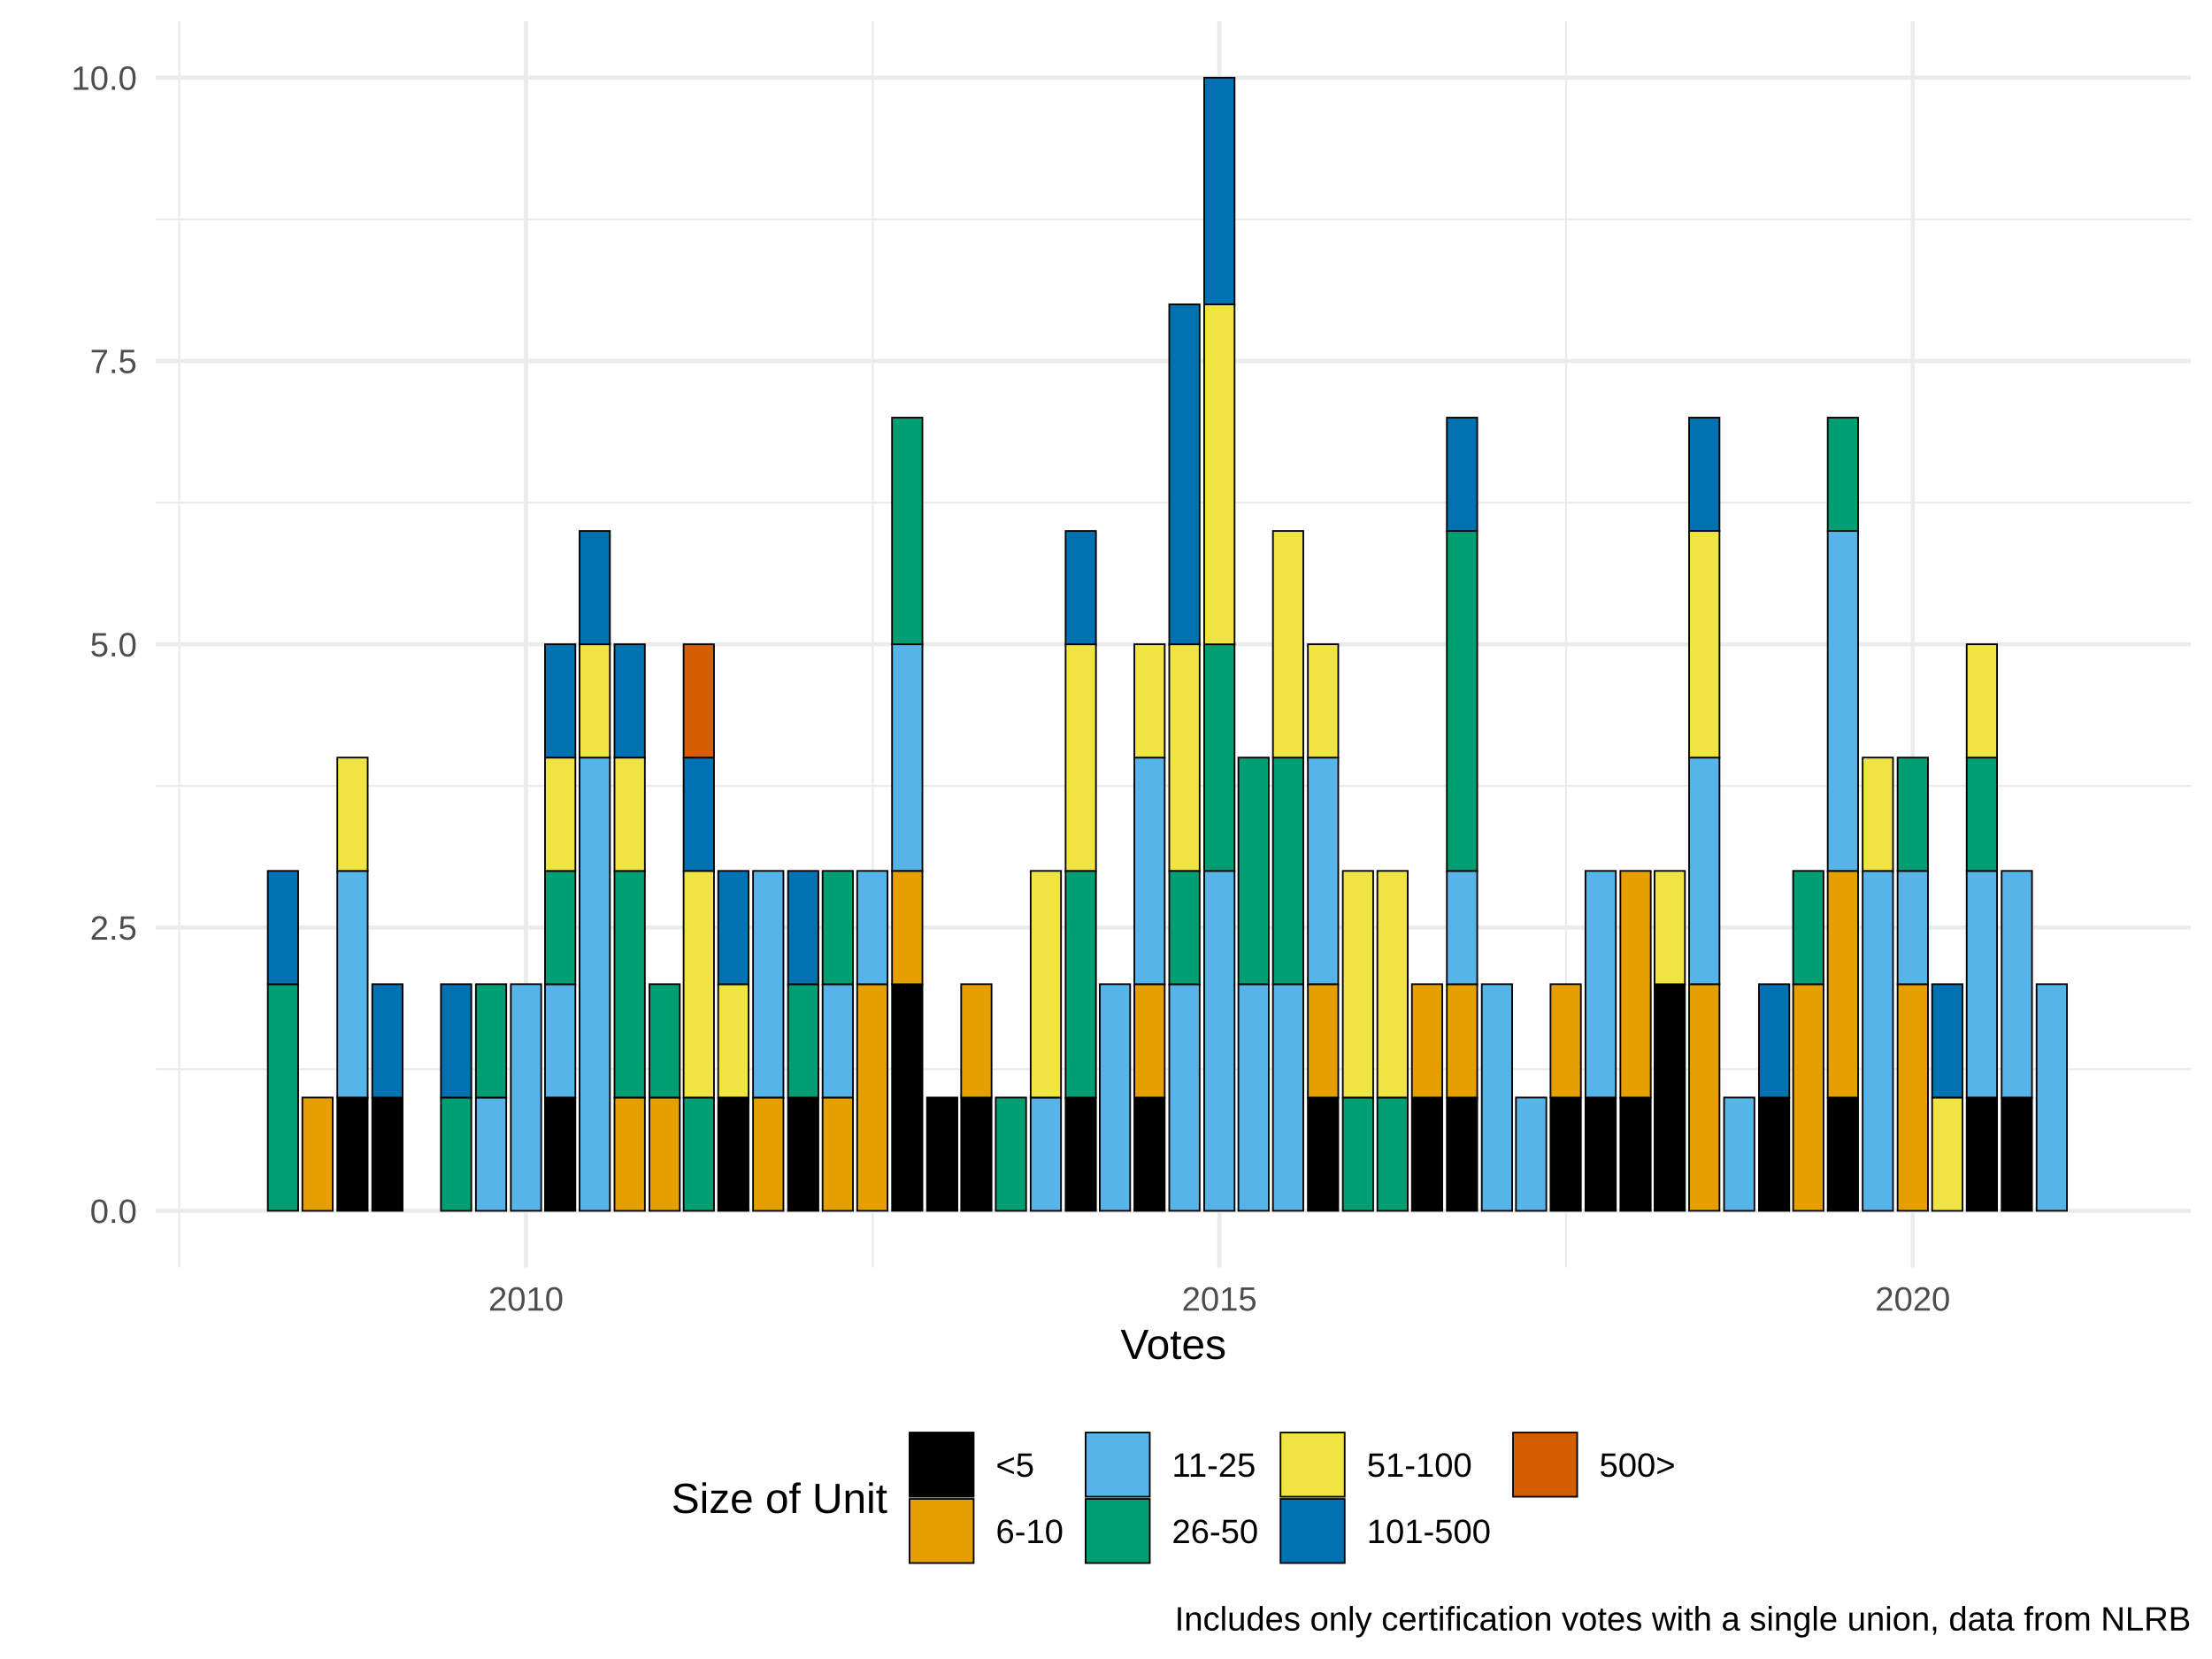
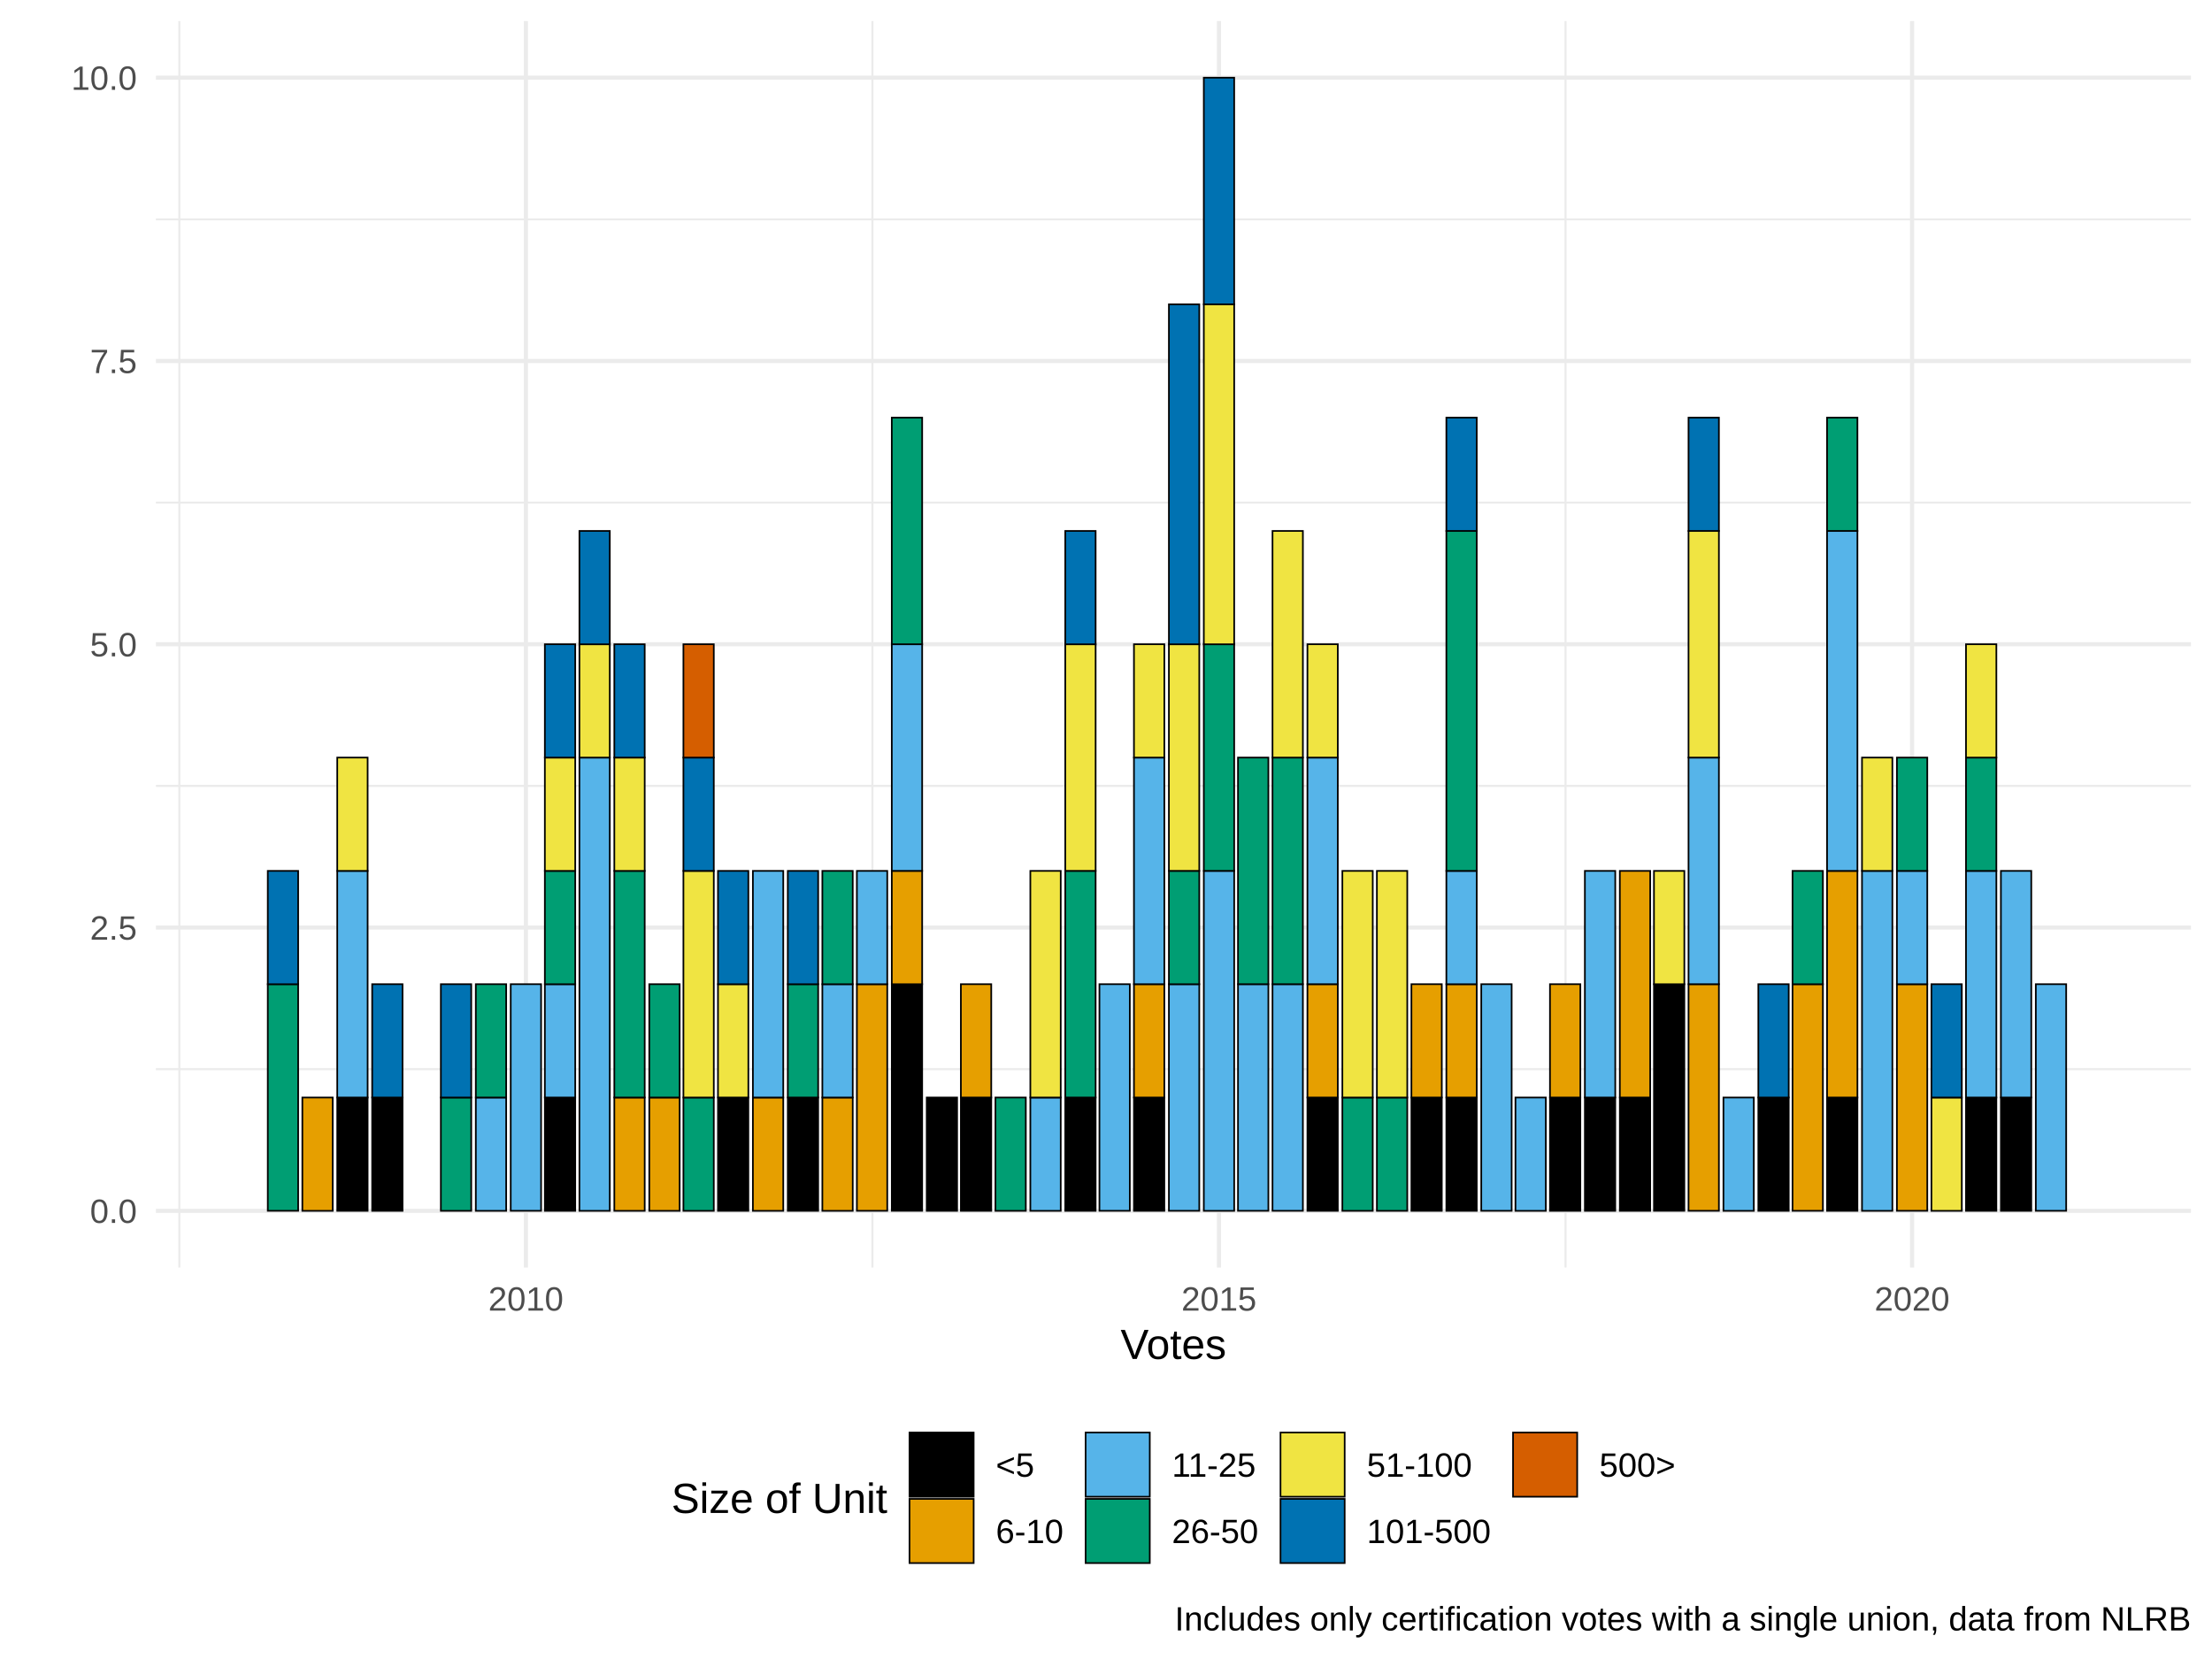
<svg xmlns="http://www.w3.org/2000/svg" class="svglite" width="576.00pt" height="432.00pt" viewBox="0 0 576.00 432.00">
  <defs>
    <style type="text/css">
    .svglite line, .svglite polyline, .svglite polygon, .svglite path, .svglite rect, .svglite circle {
      fill: none;
      stroke: #000000;
      stroke-linecap: round;
      stroke-linejoin: round;
      stroke-miterlimit: 10.00;
    }
  </style>
  </defs>
  <rect width="100%" height="100%" style="stroke: none; fill: #FFFFFF;" />
  <defs>
    <clipPath id="cpMC4wMHw1NzYuMDB8MC4wMHw0MzIuMDA=">
      <rect x="0.00" y="0.00" width="576.00" height="432.00" />
    </clipPath>
  </defs>
  <g clip-path="url(#cpMC4wMHw1NzYuMDB8MC4wMHw0MzIuMDA=)">
</g>
  <defs>
    <clipPath id="cpNDAuNjB8NTcwLjUyfDUuNDh8MzMwLjA1">
      <rect x="40.60" y="5.48" width="529.92" height="324.57" />
    </clipPath>
  </defs>
  <g clip-path="url(#cpNDAuNjB8NTcwLjUyfDUuNDh8MzMwLjA1)">
    <polyline points="40.60,278.41 570.52,278.41 " style="stroke-width: 0.53; stroke: #EBEBEB; stroke-linecap: butt;" />
    <polyline points="40.60,204.65 570.52,204.65 " style="stroke-width: 0.53; stroke: #EBEBEB; stroke-linecap: butt;" />
    <polyline points="40.60,130.88 570.52,130.88 " style="stroke-width: 0.53; stroke: #EBEBEB; stroke-linecap: butt;" />
    <polyline points="40.60,57.12 570.52,57.12 " style="stroke-width: 0.53; stroke: #EBEBEB; stroke-linecap: butt;" />
    <polyline points="46.70,330.05 46.70,5.48 " style="stroke-width: 0.53; stroke: #EBEBEB; stroke-linecap: butt;" />
-     <polyline points="227.25,330.05 227.25,5.48 " style="stroke-width: 0.53; stroke: #EBEBEB; stroke-linecap: butt;" />
-     <polyline points="407.80,330.05 407.80,5.48 " style="stroke-width: 0.53; stroke: #EBEBEB; stroke-linecap: butt;" />
+     <polyline points="227.18,330.05 227.18,5.48 " style="stroke-width: 0.53; stroke: #EBEBEB; stroke-linecap: butt;" />
+     <polyline points="407.66,330.05 407.66,5.48 " style="stroke-width: 0.53; stroke: #EBEBEB; stroke-linecap: butt;" />
    <polyline points="40.60,315.30 570.52,315.30 " style="stroke-width: 1.07; stroke: #EBEBEB; stroke-linecap: butt;" />
    <polyline points="40.60,241.53 570.52,241.53 " style="stroke-width: 1.07; stroke: #EBEBEB; stroke-linecap: butt;" />
    <polyline points="40.60,167.76 570.52,167.76 " style="stroke-width: 1.07; stroke: #EBEBEB; stroke-linecap: butt;" />
    <polyline points="40.60,94.00 570.52,94.00 " style="stroke-width: 1.07; stroke: #EBEBEB; stroke-linecap: butt;" />
    <polyline points="40.60,20.23 570.52,20.23 " style="stroke-width: 1.07; stroke: #EBEBEB; stroke-linecap: butt;" />
-     <polyline points="136.97,330.05 136.97,5.48 " style="stroke-width: 1.07; stroke: #EBEBEB; stroke-linecap: butt;" />
-     <polyline points="317.53,330.05 317.53,5.48 " style="stroke-width: 1.07; stroke: #EBEBEB; stroke-linecap: butt;" />
-     <polyline points="498.08,330.05 498.08,5.48 " style="stroke-width: 1.07; stroke: #EBEBEB; stroke-linecap: butt;" />
-     <rect x="87.83" y="285.79" width="7.91" height="29.51" style="stroke-width: 0.43; stroke-linecap: square; stroke-linejoin: miter; fill: #000000;" />
-     <rect x="96.93" y="285.79" width="7.91" height="29.51" style="stroke-width: 0.43; stroke-linecap: square; stroke-linejoin: miter; fill: #000000;" />
-     <rect x="141.92" y="285.79" width="7.91" height="29.51" style="stroke-width: 0.43; stroke-linecap: square; stroke-linejoin: miter; fill: #000000;" />
-     <rect x="187.01" y="285.79" width="7.91" height="29.51" style="stroke-width: 0.43; stroke-linecap: square; stroke-linejoin: miter; fill: #000000;" />
-     <rect x="205.20" y="285.79" width="7.91" height="29.51" style="stroke-width: 0.43; stroke-linecap: square; stroke-linejoin: miter; fill: #000000;" />
-     <rect x="232.29" y="256.28" width="7.91" height="59.01" style="stroke-width: 0.43; stroke-linecap: square; stroke-linejoin: miter; fill: #000000;" />
-     <rect x="241.39" y="285.79" width="7.91" height="29.51" style="stroke-width: 0.43; stroke-linecap: square; stroke-linejoin: miter; fill: #000000;" />
-     <rect x="250.29" y="285.79" width="7.91" height="29.51" style="stroke-width: 0.43; stroke-linecap: square; stroke-linejoin: miter; fill: #000000;" />
-     <rect x="277.48" y="285.79" width="7.91" height="29.51" style="stroke-width: 0.43; stroke-linecap: square; stroke-linejoin: miter; fill: #000000;" />
-     <rect x="295.38" y="285.79" width="7.91" height="29.51" style="stroke-width: 0.43; stroke-linecap: square; stroke-linejoin: miter; fill: #000000;" />
-     <rect x="340.57" y="285.79" width="7.91" height="29.51" style="stroke-width: 0.43; stroke-linecap: square; stroke-linejoin: miter; fill: #000000;" />
-     <rect x="367.66" y="285.79" width="7.91" height="29.51" style="stroke-width: 0.43; stroke-linecap: square; stroke-linejoin: miter; fill: #000000;" />
-     <rect x="376.76" y="285.79" width="7.91" height="29.51" style="stroke-width: 0.43; stroke-linecap: square; stroke-linejoin: miter; fill: #000000;" />
-     <rect x="403.75" y="285.79" width="7.91" height="29.51" style="stroke-width: 0.43; stroke-linecap: square; stroke-linejoin: miter; fill: #000000;" />
-     <rect x="412.85" y="285.79" width="7.91" height="29.51" style="stroke-width: 0.43; stroke-linecap: square; stroke-linejoin: miter; fill: #000000;" />
-     <rect x="421.94" y="285.79" width="7.91" height="29.51" style="stroke-width: 0.43; stroke-linecap: square; stroke-linejoin: miter; fill: #000000;" />
-     <rect x="430.84" y="256.28" width="7.91" height="59.01" style="stroke-width: 0.43; stroke-linecap: square; stroke-linejoin: miter; fill: #000000;" />
-     <rect x="458.03" y="285.79" width="7.91" height="29.51" style="stroke-width: 0.43; stroke-linecap: square; stroke-linejoin: miter; fill: #000000;" />
-     <rect x="475.93" y="285.79" width="7.91" height="29.51" style="stroke-width: 0.43; stroke-linecap: square; stroke-linejoin: miter; fill: #000000;" />
-     <rect x="512.12" y="285.79" width="7.91" height="29.51" style="stroke-width: 0.43; stroke-linecap: square; stroke-linejoin: miter; fill: #000000;" />
-     <rect x="521.22" y="285.79" width="7.91" height="29.51" style="stroke-width: 0.43; stroke-linecap: square; stroke-linejoin: miter; fill: #000000;" />
+     <polyline points="136.94,330.05 136.94,5.48 " style="stroke-width: 1.07; stroke: #EBEBEB; stroke-linecap: butt;" />
+     <polyline points="317.42,330.05 317.42,5.48 " style="stroke-width: 1.07; stroke: #EBEBEB; stroke-linecap: butt;" />
+     <polyline points="497.90,330.05 497.90,5.48 " style="stroke-width: 1.07; stroke: #EBEBEB; stroke-linecap: butt;" />
+     <rect x="87.82" y="285.79" width="7.91" height="29.51" style="stroke-width: 0.43; stroke-linecap: square; stroke-linejoin: miter; fill: #000000;" />
+     <rect x="96.91" y="285.79" width="7.91" height="29.51" style="stroke-width: 0.43; stroke-linecap: square; stroke-linejoin: miter; fill: #000000;" />
+     <rect x="141.88" y="285.79" width="7.91" height="29.51" style="stroke-width: 0.43; stroke-linecap: square; stroke-linejoin: miter; fill: #000000;" />
+     <rect x="186.96" y="285.79" width="7.91" height="29.51" style="stroke-width: 0.43; stroke-linecap: square; stroke-linejoin: miter; fill: #000000;" />
+     <rect x="205.14" y="285.79" width="7.91" height="29.51" style="stroke-width: 0.43; stroke-linecap: square; stroke-linejoin: miter; fill: #000000;" />
+     <rect x="232.22" y="256.28" width="7.91" height="59.01" style="stroke-width: 0.43; stroke-linecap: square; stroke-linejoin: miter; fill: #000000;" />
+     <rect x="241.32" y="285.79" width="7.91" height="29.51" style="stroke-width: 0.43; stroke-linecap: square; stroke-linejoin: miter; fill: #000000;" />
+     <rect x="250.21" y="285.79" width="7.91" height="29.51" style="stroke-width: 0.43; stroke-linecap: square; stroke-linejoin: miter; fill: #000000;" />
+     <rect x="277.39" y="285.79" width="7.91" height="29.51" style="stroke-width: 0.43; stroke-linecap: square; stroke-linejoin: miter; fill: #000000;" />
+     <rect x="295.28" y="285.79" width="7.91" height="29.51" style="stroke-width: 0.43; stroke-linecap: square; stroke-linejoin: miter; fill: #000000;" />
+     <rect x="340.45" y="285.79" width="7.91" height="29.51" style="stroke-width: 0.43; stroke-linecap: square; stroke-linejoin: miter; fill: #000000;" />
+     <rect x="367.53" y="285.79" width="7.91" height="29.51" style="stroke-width: 0.43; stroke-linecap: square; stroke-linejoin: miter; fill: #000000;" />
+     <rect x="376.63" y="285.79" width="7.91" height="29.51" style="stroke-width: 0.43; stroke-linecap: square; stroke-linejoin: miter; fill: #000000;" />
+     <rect x="403.61" y="285.79" width="7.91" height="29.51" style="stroke-width: 0.43; stroke-linecap: square; stroke-linejoin: miter; fill: #000000;" />
+     <rect x="412.70" y="285.79" width="7.91" height="29.51" style="stroke-width: 0.43; stroke-linecap: square; stroke-linejoin: miter; fill: #000000;" />
+     <rect x="421.80" y="285.79" width="7.91" height="29.51" style="stroke-width: 0.43; stroke-linecap: square; stroke-linejoin: miter; fill: #000000;" />
+     <rect x="430.69" y="256.28" width="7.91" height="59.01" style="stroke-width: 0.43; stroke-linecap: square; stroke-linejoin: miter; fill: #000000;" />
+     <rect x="457.87" y="285.79" width="7.91" height="29.51" style="stroke-width: 0.43; stroke-linecap: square; stroke-linejoin: miter; fill: #000000;" />
+     <rect x="475.76" y="285.79" width="7.91" height="29.51" style="stroke-width: 0.43; stroke-linecap: square; stroke-linejoin: miter; fill: #000000;" />
+     <rect x="511.94" y="285.79" width="7.91" height="29.51" style="stroke-width: 0.43; stroke-linecap: square; stroke-linejoin: miter; fill: #000000;" />
+     <rect x="521.03" y="285.79" width="7.91" height="29.51" style="stroke-width: 0.43; stroke-linecap: square; stroke-linejoin: miter; fill: #000000;" />
    <rect x="78.73" y="285.79" width="7.91" height="29.51" style="stroke-width: 0.43; stroke-linecap: square; stroke-linejoin: miter; fill: #E69F00;" />
-     <rect x="160.01" y="285.79" width="7.91" height="29.51" style="stroke-width: 0.43; stroke-linecap: square; stroke-linejoin: miter; fill: #E69F00;" />
-     <rect x="169.11" y="285.79" width="7.91" height="29.51" style="stroke-width: 0.43; stroke-linecap: square; stroke-linejoin: miter; fill: #E69F00;" />
-     <rect x="196.10" y="285.79" width="7.91" height="29.51" style="stroke-width: 0.43; stroke-linecap: square; stroke-linejoin: miter; fill: #E69F00;" />
-     <rect x="214.20" y="285.79" width="7.91" height="29.51" style="stroke-width: 0.43; stroke-linecap: square; stroke-linejoin: miter; fill: #E69F00;" />
-     <rect x="223.20" y="256.28" width="7.91" height="59.01" style="stroke-width: 0.43; stroke-linecap: square; stroke-linejoin: miter; fill: #E69F00;" />
-     <rect x="232.29" y="226.78" width="7.91" height="29.51" style="stroke-width: 0.43; stroke-linecap: square; stroke-linejoin: miter; fill: #E69F00;" />
-     <rect x="250.29" y="256.28" width="7.91" height="29.51" style="stroke-width: 0.43; stroke-linecap: square; stroke-linejoin: miter; fill: #E69F00;" />
-     <rect x="295.38" y="256.28" width="7.91" height="29.51" style="stroke-width: 0.43; stroke-linecap: square; stroke-linejoin: miter; fill: #E69F00;" />
-     <rect x="340.57" y="256.28" width="7.91" height="29.51" style="stroke-width: 0.43; stroke-linecap: square; stroke-linejoin: miter; fill: #E69F00;" />
-     <rect x="367.66" y="256.28" width="7.91" height="29.51" style="stroke-width: 0.43; stroke-linecap: square; stroke-linejoin: miter; fill: #E69F00;" />
-     <rect x="376.76" y="256.28" width="7.91" height="29.51" style="stroke-width: 0.43; stroke-linecap: square; stroke-linejoin: miter; fill: #E69F00;" />
-     <rect x="403.75" y="256.28" width="7.91" height="29.51" style="stroke-width: 0.43; stroke-linecap: square; stroke-linejoin: miter; fill: #E69F00;" />
-     <rect x="421.94" y="226.78" width="7.91" height="59.01" style="stroke-width: 0.43; stroke-linecap: square; stroke-linejoin: miter; fill: #E69F00;" />
-     <rect x="439.84" y="256.28" width="7.91" height="59.01" style="stroke-width: 0.43; stroke-linecap: square; stroke-linejoin: miter; fill: #E69F00;" />
-     <rect x="466.93" y="256.28" width="7.91" height="59.01" style="stroke-width: 0.43; stroke-linecap: square; stroke-linejoin: miter; fill: #E69F00;" />
-     <rect x="475.93" y="226.78" width="7.91" height="59.01" style="stroke-width: 0.43; stroke-linecap: square; stroke-linejoin: miter; fill: #E69F00;" />
-     <rect x="494.13" y="256.28" width="7.91" height="59.01" style="stroke-width: 0.43; stroke-linecap: square; stroke-linejoin: miter; fill: #E69F00;" />
-     <rect x="87.83" y="226.78" width="7.91" height="59.01" style="stroke-width: 0.43; stroke-linecap: square; stroke-linejoin: miter; fill: #56B4E9;" />
-     <rect x="123.92" y="285.79" width="7.91" height="29.51" style="stroke-width: 0.43; stroke-linecap: square; stroke-linejoin: miter; fill: #56B4E9;" />
-     <rect x="133.02" y="256.28" width="7.91" height="59.01" style="stroke-width: 0.43; stroke-linecap: square; stroke-linejoin: miter; fill: #56B4E9;" />
-     <rect x="141.92" y="256.28" width="7.91" height="29.51" style="stroke-width: 0.43; stroke-linecap: square; stroke-linejoin: miter; fill: #56B4E9;" />
-     <rect x="150.91" y="197.27" width="7.91" height="118.03" style="stroke-width: 0.43; stroke-linecap: square; stroke-linejoin: miter; fill: #56B4E9;" />
-     <rect x="196.10" y="226.78" width="7.91" height="59.01" style="stroke-width: 0.43; stroke-linecap: square; stroke-linejoin: miter; fill: #56B4E9;" />
-     <rect x="214.20" y="256.28" width="7.91" height="29.51" style="stroke-width: 0.43; stroke-linecap: square; stroke-linejoin: miter; fill: #56B4E9;" />
-     <rect x="223.20" y="226.78" width="7.91" height="29.51" style="stroke-width: 0.43; stroke-linecap: square; stroke-linejoin: miter; fill: #56B4E9;" />
-     <rect x="232.29" y="167.76" width="7.91" height="59.01" style="stroke-width: 0.43; stroke-linecap: square; stroke-linejoin: miter; fill: #56B4E9;" />
-     <rect x="268.38" y="285.79" width="7.91" height="29.51" style="stroke-width: 0.43; stroke-linecap: square; stroke-linejoin: miter; fill: #56B4E9;" />
-     <rect x="286.38" y="256.28" width="7.91" height="59.01" style="stroke-width: 0.43; stroke-linecap: square; stroke-linejoin: miter; fill: #56B4E9;" />
-     <rect x="295.38" y="197.27" width="7.91" height="59.01" style="stroke-width: 0.43; stroke-linecap: square; stroke-linejoin: miter; fill: #56B4E9;" />
-     <rect x="304.47" y="256.28" width="7.91" height="59.01" style="stroke-width: 0.43; stroke-linecap: square; stroke-linejoin: miter; fill: #56B4E9;" />
-     <rect x="313.57" y="226.78" width="7.91" height="88.52" style="stroke-width: 0.43; stroke-linecap: square; stroke-linejoin: miter; fill: #56B4E9;" />
-     <rect x="322.47" y="256.28" width="7.91" height="59.01" style="stroke-width: 0.43; stroke-linecap: square; stroke-linejoin: miter; fill: #56B4E9;" />
-     <rect x="331.47" y="256.28" width="7.91" height="59.01" style="stroke-width: 0.43; stroke-linecap: square; stroke-linejoin: miter; fill: #56B4E9;" />
-     <rect x="340.57" y="197.27" width="7.91" height="59.01" style="stroke-width: 0.43; stroke-linecap: square; stroke-linejoin: miter; fill: #56B4E9;" />
-     <rect x="376.76" y="226.78" width="7.91" height="29.51" style="stroke-width: 0.43; stroke-linecap: square; stroke-linejoin: miter; fill: #56B4E9;" />
-     <rect x="385.85" y="256.28" width="7.91" height="59.01" style="stroke-width: 0.43; stroke-linecap: square; stroke-linejoin: miter; fill: #56B4E9;" />
-     <rect x="394.75" y="285.79" width="7.91" height="29.51" style="stroke-width: 0.43; stroke-linecap: square; stroke-linejoin: miter; fill: #56B4E9;" />
-     <rect x="412.85" y="226.78" width="7.91" height="59.01" style="stroke-width: 0.43; stroke-linecap: square; stroke-linejoin: miter; fill: #56B4E9;" />
-     <rect x="439.84" y="197.27" width="7.91" height="59.01" style="stroke-width: 0.43; stroke-linecap: square; stroke-linejoin: miter; fill: #56B4E9;" />
-     <rect x="448.94" y="285.79" width="7.91" height="29.51" style="stroke-width: 0.43; stroke-linecap: square; stroke-linejoin: miter; fill: #56B4E9;" />
-     <rect x="475.93" y="138.26" width="7.91" height="88.52" style="stroke-width: 0.43; stroke-linecap: square; stroke-linejoin: miter; fill: #56B4E9;" />
-     <rect x="485.03" y="226.78" width="7.91" height="88.52" style="stroke-width: 0.43; stroke-linecap: square; stroke-linejoin: miter; fill: #56B4E9;" />
-     <rect x="494.13" y="226.78" width="7.91" height="29.51" style="stroke-width: 0.43; stroke-linecap: square; stroke-linejoin: miter; fill: #56B4E9;" />
-     <rect x="512.12" y="226.78" width="7.91" height="59.01" style="stroke-width: 0.43; stroke-linecap: square; stroke-linejoin: miter; fill: #56B4E9;" />
-     <rect x="521.22" y="226.78" width="7.91" height="59.01" style="stroke-width: 0.43; stroke-linecap: square; stroke-linejoin: miter; fill: #56B4E9;" />
-     <rect x="530.32" y="256.28" width="7.91" height="59.01" style="stroke-width: 0.43; stroke-linecap: square; stroke-linejoin: miter; fill: #56B4E9;" />
+     <rect x="159.97" y="285.79" width="7.91" height="29.51" style="stroke-width: 0.43; stroke-linecap: square; stroke-linejoin: miter; fill: #E69F00;" />
+     <rect x="169.07" y="285.79" width="7.91" height="29.51" style="stroke-width: 0.43; stroke-linecap: square; stroke-linejoin: miter; fill: #E69F00;" />
+     <rect x="196.05" y="285.79" width="7.91" height="29.51" style="stroke-width: 0.43; stroke-linecap: square; stroke-linejoin: miter; fill: #E69F00;" />
+     <rect x="214.14" y="285.79" width="7.91" height="29.51" style="stroke-width: 0.43; stroke-linecap: square; stroke-linejoin: miter; fill: #E69F00;" />
+     <rect x="223.13" y="256.28" width="7.91" height="59.01" style="stroke-width: 0.43; stroke-linecap: square; stroke-linejoin: miter; fill: #E69F00;" />
+     <rect x="232.22" y="226.78" width="7.91" height="29.51" style="stroke-width: 0.43; stroke-linecap: square; stroke-linejoin: miter; fill: #E69F00;" />
+     <rect x="250.21" y="256.28" width="7.91" height="29.51" style="stroke-width: 0.43; stroke-linecap: square; stroke-linejoin: miter; fill: #E69F00;" />
+     <rect x="295.28" y="256.28" width="7.91" height="29.51" style="stroke-width: 0.43; stroke-linecap: square; stroke-linejoin: miter; fill: #E69F00;" />
+     <rect x="340.45" y="256.28" width="7.91" height="29.51" style="stroke-width: 0.43; stroke-linecap: square; stroke-linejoin: miter; fill: #E69F00;" />
+     <rect x="367.53" y="256.28" width="7.91" height="29.51" style="stroke-width: 0.43; stroke-linecap: square; stroke-linejoin: miter; fill: #E69F00;" />
+     <rect x="376.63" y="256.28" width="7.91" height="29.51" style="stroke-width: 0.43; stroke-linecap: square; stroke-linejoin: miter; fill: #E69F00;" />
+     <rect x="403.61" y="256.28" width="7.91" height="29.51" style="stroke-width: 0.43; stroke-linecap: square; stroke-linejoin: miter; fill: #E69F00;" />
+     <rect x="421.80" y="226.78" width="7.91" height="59.01" style="stroke-width: 0.43; stroke-linecap: square; stroke-linejoin: miter; fill: #E69F00;" />
+     <rect x="439.69" y="256.28" width="7.91" height="59.01" style="stroke-width: 0.43; stroke-linecap: square; stroke-linejoin: miter; fill: #E69F00;" />
+     <rect x="466.77" y="256.28" width="7.91" height="59.01" style="stroke-width: 0.43; stroke-linecap: square; stroke-linejoin: miter; fill: #E69F00;" />
+     <rect x="475.76" y="226.78" width="7.91" height="59.01" style="stroke-width: 0.43; stroke-linecap: square; stroke-linejoin: miter; fill: #E69F00;" />
+     <rect x="493.95" y="256.28" width="7.91" height="59.01" style="stroke-width: 0.43; stroke-linecap: square; stroke-linejoin: miter; fill: #E69F00;" />
+     <rect x="87.82" y="226.78" width="7.91" height="59.01" style="stroke-width: 0.43; stroke-linecap: square; stroke-linejoin: miter; fill: #56B4E9;" />
+     <rect x="123.90" y="285.79" width="7.91" height="29.51" style="stroke-width: 0.43; stroke-linecap: square; stroke-linejoin: miter; fill: #56B4E9;" />
+     <rect x="132.99" y="256.28" width="7.91" height="59.01" style="stroke-width: 0.43; stroke-linecap: square; stroke-linejoin: miter; fill: #56B4E9;" />
+     <rect x="141.88" y="256.28" width="7.91" height="29.51" style="stroke-width: 0.43; stroke-linecap: square; stroke-linejoin: miter; fill: #56B4E9;" />
+     <rect x="150.88" y="197.27" width="7.91" height="118.03" style="stroke-width: 0.43; stroke-linecap: square; stroke-linejoin: miter; fill: #56B4E9;" />
+     <rect x="196.05" y="226.78" width="7.91" height="59.01" style="stroke-width: 0.43; stroke-linecap: square; stroke-linejoin: miter; fill: #56B4E9;" />
+     <rect x="214.14" y="256.28" width="7.91" height="29.51" style="stroke-width: 0.43; stroke-linecap: square; stroke-linejoin: miter; fill: #56B4E9;" />
+     <rect x="223.13" y="226.78" width="7.91" height="29.51" style="stroke-width: 0.43; stroke-linecap: square; stroke-linejoin: miter; fill: #56B4E9;" />
+     <rect x="232.22" y="167.76" width="7.91" height="59.01" style="stroke-width: 0.43; stroke-linecap: square; stroke-linejoin: miter; fill: #56B4E9;" />
+     <rect x="268.30" y="285.79" width="7.91" height="29.51" style="stroke-width: 0.43; stroke-linecap: square; stroke-linejoin: miter; fill: #56B4E9;" />
+     <rect x="286.29" y="256.28" width="7.91" height="59.01" style="stroke-width: 0.43; stroke-linecap: square; stroke-linejoin: miter; fill: #56B4E9;" />
+     <rect x="295.28" y="197.27" width="7.91" height="59.01" style="stroke-width: 0.43; stroke-linecap: square; stroke-linejoin: miter; fill: #56B4E9;" />
+     <rect x="304.38" y="256.28" width="7.91" height="59.01" style="stroke-width: 0.43; stroke-linecap: square; stroke-linejoin: miter; fill: #56B4E9;" />
+     <rect x="313.47" y="226.78" width="7.91" height="88.52" style="stroke-width: 0.43; stroke-linecap: square; stroke-linejoin: miter; fill: #56B4E9;" />
+     <rect x="322.37" y="256.28" width="7.91" height="59.01" style="stroke-width: 0.43; stroke-linecap: square; stroke-linejoin: miter; fill: #56B4E9;" />
+     <rect x="331.36" y="256.28" width="7.91" height="59.01" style="stroke-width: 0.43; stroke-linecap: square; stroke-linejoin: miter; fill: #56B4E9;" />
+     <rect x="340.45" y="197.27" width="7.91" height="59.01" style="stroke-width: 0.43; stroke-linecap: square; stroke-linejoin: miter; fill: #56B4E9;" />
+     <rect x="376.63" y="226.78" width="7.91" height="29.51" style="stroke-width: 0.43; stroke-linecap: square; stroke-linejoin: miter; fill: #56B4E9;" />
+     <rect x="385.72" y="256.28" width="7.91" height="59.01" style="stroke-width: 0.43; stroke-linecap: square; stroke-linejoin: miter; fill: #56B4E9;" />
+     <rect x="394.62" y="285.79" width="7.91" height="29.51" style="stroke-width: 0.43; stroke-linecap: square; stroke-linejoin: miter; fill: #56B4E9;" />
+     <rect x="412.70" y="226.78" width="7.91" height="59.01" style="stroke-width: 0.43; stroke-linecap: square; stroke-linejoin: miter; fill: #56B4E9;" />
+     <rect x="439.69" y="197.27" width="7.91" height="59.01" style="stroke-width: 0.43; stroke-linecap: square; stroke-linejoin: miter; fill: #56B4E9;" />
+     <rect x="448.78" y="285.79" width="7.91" height="29.51" style="stroke-width: 0.43; stroke-linecap: square; stroke-linejoin: miter; fill: #56B4E9;" />
+     <rect x="475.76" y="138.26" width="7.91" height="88.52" style="stroke-width: 0.43; stroke-linecap: square; stroke-linejoin: miter; fill: #56B4E9;" />
+     <rect x="484.86" y="226.78" width="7.91" height="88.52" style="stroke-width: 0.43; stroke-linecap: square; stroke-linejoin: miter; fill: #56B4E9;" />
+     <rect x="493.95" y="226.78" width="7.91" height="29.51" style="stroke-width: 0.43; stroke-linecap: square; stroke-linejoin: miter; fill: #56B4E9;" />
+     <rect x="511.94" y="226.78" width="7.91" height="59.01" style="stroke-width: 0.43; stroke-linecap: square; stroke-linejoin: miter; fill: #56B4E9;" />
+     <rect x="521.03" y="226.78" width="7.91" height="59.01" style="stroke-width: 0.43; stroke-linecap: square; stroke-linejoin: miter; fill: #56B4E9;" />
+     <rect x="530.12" y="256.28" width="7.91" height="59.01" style="stroke-width: 0.43; stroke-linecap: square; stroke-linejoin: miter; fill: #56B4E9;" />
    <rect x="69.73" y="256.28" width="7.91" height="59.01" style="stroke-width: 0.43; stroke-linecap: square; stroke-linejoin: miter; fill: #009E73;" />
-     <rect x="114.82" y="285.79" width="7.91" height="29.51" style="stroke-width: 0.43; stroke-linecap: square; stroke-linejoin: miter; fill: #009E73;" />
-     <rect x="123.92" y="256.28" width="7.91" height="29.51" style="stroke-width: 0.43; stroke-linecap: square; stroke-linejoin: miter; fill: #009E73;" />
-     <rect x="141.92" y="226.78" width="7.91" height="29.51" style="stroke-width: 0.43; stroke-linecap: square; stroke-linejoin: miter; fill: #009E73;" />
-     <rect x="160.01" y="226.78" width="7.91" height="59.01" style="stroke-width: 0.43; stroke-linecap: square; stroke-linejoin: miter; fill: #009E73;" />
-     <rect x="169.11" y="256.28" width="7.91" height="29.51" style="stroke-width: 0.43; stroke-linecap: square; stroke-linejoin: miter; fill: #009E73;" />
-     <rect x="178.01" y="285.79" width="7.91" height="29.51" style="stroke-width: 0.43; stroke-linecap: square; stroke-linejoin: miter; fill: #009E73;" />
-     <rect x="205.20" y="256.28" width="7.91" height="29.51" style="stroke-width: 0.43; stroke-linecap: square; stroke-linejoin: miter; fill: #009E73;" />
-     <rect x="214.20" y="226.78" width="7.91" height="29.51" style="stroke-width: 0.43; stroke-linecap: square; stroke-linejoin: miter; fill: #009E73;" />
-     <rect x="232.29" y="108.75" width="7.91" height="59.01" style="stroke-width: 0.43; stroke-linecap: square; stroke-linejoin: miter; fill: #009E73;" />
-     <rect x="259.29" y="285.79" width="7.91" height="29.51" style="stroke-width: 0.43; stroke-linecap: square; stroke-linejoin: miter; fill: #009E73;" />
-     <rect x="277.48" y="226.78" width="7.91" height="59.01" style="stroke-width: 0.43; stroke-linecap: square; stroke-linejoin: miter; fill: #009E73;" />
-     <rect x="304.47" y="226.78" width="7.91" height="29.51" style="stroke-width: 0.43; stroke-linecap: square; stroke-linejoin: miter; fill: #009E73;" />
-     <rect x="313.57" y="167.76" width="7.91" height="59.01" style="stroke-width: 0.43; stroke-linecap: square; stroke-linejoin: miter; fill: #009E73;" />
-     <rect x="322.47" y="197.27" width="7.91" height="59.01" style="stroke-width: 0.43; stroke-linecap: square; stroke-linejoin: miter; fill: #009E73;" />
-     <rect x="331.47" y="197.27" width="7.91" height="59.01" style="stroke-width: 0.43; stroke-linecap: square; stroke-linejoin: miter; fill: #009E73;" />
-     <rect x="349.66" y="285.79" width="7.91" height="29.51" style="stroke-width: 0.43; stroke-linecap: square; stroke-linejoin: miter; fill: #009E73;" />
-     <rect x="358.66" y="285.79" width="7.91" height="29.51" style="stroke-width: 0.43; stroke-linecap: square; stroke-linejoin: miter; fill: #009E73;" />
-     <rect x="376.76" y="138.26" width="7.91" height="88.52" style="stroke-width: 0.43; stroke-linecap: square; stroke-linejoin: miter; fill: #009E73;" />
-     <rect x="466.93" y="226.78" width="7.91" height="29.51" style="stroke-width: 0.43; stroke-linecap: square; stroke-linejoin: miter; fill: #009E73;" />
-     <rect x="475.93" y="108.75" width="7.91" height="29.51" style="stroke-width: 0.43; stroke-linecap: square; stroke-linejoin: miter; fill: #009E73;" />
-     <rect x="494.13" y="197.27" width="7.91" height="29.51" style="stroke-width: 0.43; stroke-linecap: square; stroke-linejoin: miter; fill: #009E73;" />
-     <rect x="512.12" y="197.27" width="7.91" height="29.51" style="stroke-width: 0.43; stroke-linecap: square; stroke-linejoin: miter; fill: #009E73;" />
-     <rect x="87.83" y="197.27" width="7.91" height="29.51" style="stroke-width: 0.43; stroke-linecap: square; stroke-linejoin: miter; fill: #F0E442;" />
-     <rect x="141.92" y="197.27" width="7.91" height="29.51" style="stroke-width: 0.43; stroke-linecap: square; stroke-linejoin: miter; fill: #F0E442;" />
-     <rect x="150.91" y="167.76" width="7.91" height="29.51" style="stroke-width: 0.43; stroke-linecap: square; stroke-linejoin: miter; fill: #F0E442;" />
-     <rect x="160.01" y="197.27" width="7.91" height="29.51" style="stroke-width: 0.43; stroke-linecap: square; stroke-linejoin: miter; fill: #F0E442;" />
-     <rect x="178.01" y="226.78" width="7.91" height="59.01" style="stroke-width: 0.43; stroke-linecap: square; stroke-linejoin: miter; fill: #F0E442;" />
-     <rect x="187.01" y="256.28" width="7.91" height="29.51" style="stroke-width: 0.43; stroke-linecap: square; stroke-linejoin: miter; fill: #F0E442;" />
-     <rect x="268.38" y="226.78" width="7.91" height="59.01" style="stroke-width: 0.43; stroke-linecap: square; stroke-linejoin: miter; fill: #F0E442;" />
-     <rect x="277.48" y="167.76" width="7.91" height="59.01" style="stroke-width: 0.43; stroke-linecap: square; stroke-linejoin: miter; fill: #F0E442;" />
-     <rect x="295.38" y="167.76" width="7.91" height="29.51" style="stroke-width: 0.43; stroke-linecap: square; stroke-linejoin: miter; fill: #F0E442;" />
-     <rect x="304.47" y="167.76" width="7.91" height="59.01" style="stroke-width: 0.43; stroke-linecap: square; stroke-linejoin: miter; fill: #F0E442;" />
-     <rect x="313.57" y="79.25" width="7.91" height="88.52" style="stroke-width: 0.43; stroke-linecap: square; stroke-linejoin: miter; fill: #F0E442;" />
-     <rect x="331.47" y="138.26" width="7.91" height="59.01" style="stroke-width: 0.43; stroke-linecap: square; stroke-linejoin: miter; fill: #F0E442;" />
-     <rect x="340.57" y="167.76" width="7.91" height="29.51" style="stroke-width: 0.43; stroke-linecap: square; stroke-linejoin: miter; fill: #F0E442;" />
-     <rect x="349.66" y="226.78" width="7.91" height="59.01" style="stroke-width: 0.43; stroke-linecap: square; stroke-linejoin: miter; fill: #F0E442;" />
-     <rect x="358.66" y="226.78" width="7.91" height="59.01" style="stroke-width: 0.43; stroke-linecap: square; stroke-linejoin: miter; fill: #F0E442;" />
-     <rect x="430.84" y="226.78" width="7.91" height="29.51" style="stroke-width: 0.43; stroke-linecap: square; stroke-linejoin: miter; fill: #F0E442;" />
-     <rect x="439.84" y="138.26" width="7.91" height="59.01" style="stroke-width: 0.43; stroke-linecap: square; stroke-linejoin: miter; fill: #F0E442;" />
-     <rect x="485.03" y="197.27" width="7.91" height="29.51" style="stroke-width: 0.43; stroke-linecap: square; stroke-linejoin: miter; fill: #F0E442;" />
-     <rect x="503.12" y="285.79" width="7.91" height="29.51" style="stroke-width: 0.43; stroke-linecap: square; stroke-linejoin: miter; fill: #F0E442;" />
-     <rect x="512.12" y="167.76" width="7.91" height="29.51" style="stroke-width: 0.43; stroke-linecap: square; stroke-linejoin: miter; fill: #F0E442;" />
+     <rect x="114.80" y="285.79" width="7.91" height="29.51" style="stroke-width: 0.43; stroke-linecap: square; stroke-linejoin: miter; fill: #009E73;" />
+     <rect x="123.90" y="256.28" width="7.91" height="29.51" style="stroke-width: 0.43; stroke-linecap: square; stroke-linejoin: miter; fill: #009E73;" />
+     <rect x="141.88" y="226.78" width="7.91" height="29.51" style="stroke-width: 0.43; stroke-linecap: square; stroke-linejoin: miter; fill: #009E73;" />
+     <rect x="159.97" y="226.78" width="7.91" height="59.01" style="stroke-width: 0.43; stroke-linecap: square; stroke-linejoin: miter; fill: #009E73;" />
+     <rect x="169.07" y="256.28" width="7.91" height="29.51" style="stroke-width: 0.43; stroke-linecap: square; stroke-linejoin: miter; fill: #009E73;" />
+     <rect x="177.96" y="285.79" width="7.91" height="29.51" style="stroke-width: 0.43; stroke-linecap: square; stroke-linejoin: miter; fill: #009E73;" />
+     <rect x="205.14" y="256.28" width="7.91" height="29.51" style="stroke-width: 0.43; stroke-linecap: square; stroke-linejoin: miter; fill: #009E73;" />
+     <rect x="214.14" y="226.78" width="7.91" height="29.51" style="stroke-width: 0.43; stroke-linecap: square; stroke-linejoin: miter; fill: #009E73;" />
+     <rect x="232.22" y="108.75" width="7.91" height="59.01" style="stroke-width: 0.43; stroke-linecap: square; stroke-linejoin: miter; fill: #009E73;" />
+     <rect x="259.21" y="285.79" width="7.91" height="29.51" style="stroke-width: 0.43; stroke-linecap: square; stroke-linejoin: miter; fill: #009E73;" />
+     <rect x="277.39" y="226.78" width="7.91" height="59.01" style="stroke-width: 0.43; stroke-linecap: square; stroke-linejoin: miter; fill: #009E73;" />
+     <rect x="304.38" y="226.78" width="7.91" height="29.51" style="stroke-width: 0.43; stroke-linecap: square; stroke-linejoin: miter; fill: #009E73;" />
+     <rect x="313.47" y="167.76" width="7.91" height="59.01" style="stroke-width: 0.43; stroke-linecap: square; stroke-linejoin: miter; fill: #009E73;" />
+     <rect x="322.37" y="197.27" width="7.91" height="59.01" style="stroke-width: 0.43; stroke-linecap: square; stroke-linejoin: miter; fill: #009E73;" />
+     <rect x="331.36" y="197.27" width="7.91" height="59.01" style="stroke-width: 0.43; stroke-linecap: square; stroke-linejoin: miter; fill: #009E73;" />
+     <rect x="349.55" y="285.79" width="7.91" height="29.51" style="stroke-width: 0.43; stroke-linecap: square; stroke-linejoin: miter; fill: #009E73;" />
+     <rect x="358.54" y="285.79" width="7.91" height="29.51" style="stroke-width: 0.43; stroke-linecap: square; stroke-linejoin: miter; fill: #009E73;" />
+     <rect x="376.63" y="138.26" width="7.91" height="88.52" style="stroke-width: 0.43; stroke-linecap: square; stroke-linejoin: miter; fill: #009E73;" />
+     <rect x="466.77" y="226.78" width="7.91" height="29.51" style="stroke-width: 0.43; stroke-linecap: square; stroke-linejoin: miter; fill: #009E73;" />
+     <rect x="475.76" y="108.75" width="7.91" height="29.51" style="stroke-width: 0.43; stroke-linecap: square; stroke-linejoin: miter; fill: #009E73;" />
+     <rect x="493.95" y="197.27" width="7.91" height="29.51" style="stroke-width: 0.43; stroke-linecap: square; stroke-linejoin: miter; fill: #009E73;" />
+     <rect x="511.94" y="197.27" width="7.91" height="29.51" style="stroke-width: 0.43; stroke-linecap: square; stroke-linejoin: miter; fill: #009E73;" />
+     <rect x="87.82" y="197.27" width="7.91" height="29.51" style="stroke-width: 0.43; stroke-linecap: square; stroke-linejoin: miter; fill: #F0E442;" />
+     <rect x="141.88" y="197.27" width="7.91" height="29.51" style="stroke-width: 0.43; stroke-linecap: square; stroke-linejoin: miter; fill: #F0E442;" />
+     <rect x="150.88" y="167.76" width="7.91" height="29.51" style="stroke-width: 0.43; stroke-linecap: square; stroke-linejoin: miter; fill: #F0E442;" />
+     <rect x="159.97" y="197.27" width="7.91" height="29.51" style="stroke-width: 0.43; stroke-linecap: square; stroke-linejoin: miter; fill: #F0E442;" />
+     <rect x="177.96" y="226.78" width="7.91" height="59.01" style="stroke-width: 0.43; stroke-linecap: square; stroke-linejoin: miter; fill: #F0E442;" />
+     <rect x="186.96" y="256.28" width="7.91" height="29.51" style="stroke-width: 0.43; stroke-linecap: square; stroke-linejoin: miter; fill: #F0E442;" />
+     <rect x="268.30" y="226.78" width="7.91" height="59.01" style="stroke-width: 0.43; stroke-linecap: square; stroke-linejoin: miter; fill: #F0E442;" />
+     <rect x="277.39" y="167.76" width="7.91" height="59.01" style="stroke-width: 0.43; stroke-linecap: square; stroke-linejoin: miter; fill: #F0E442;" />
+     <rect x="295.28" y="167.76" width="7.91" height="29.51" style="stroke-width: 0.43; stroke-linecap: square; stroke-linejoin: miter; fill: #F0E442;" />
+     <rect x="304.38" y="167.76" width="7.91" height="59.01" style="stroke-width: 0.43; stroke-linecap: square; stroke-linejoin: miter; fill: #F0E442;" />
+     <rect x="313.47" y="79.25" width="7.91" height="88.52" style="stroke-width: 0.43; stroke-linecap: square; stroke-linejoin: miter; fill: #F0E442;" />
+     <rect x="331.36" y="138.26" width="7.91" height="59.01" style="stroke-width: 0.43; stroke-linecap: square; stroke-linejoin: miter; fill: #F0E442;" />
+     <rect x="340.45" y="167.76" width="7.91" height="29.51" style="stroke-width: 0.43; stroke-linecap: square; stroke-linejoin: miter; fill: #F0E442;" />
+     <rect x="349.55" y="226.78" width="7.91" height="59.01" style="stroke-width: 0.43; stroke-linecap: square; stroke-linejoin: miter; fill: #F0E442;" />
+     <rect x="358.54" y="226.78" width="7.91" height="59.01" style="stroke-width: 0.43; stroke-linecap: square; stroke-linejoin: miter; fill: #F0E442;" />
+     <rect x="430.69" y="226.78" width="7.91" height="29.51" style="stroke-width: 0.43; stroke-linecap: square; stroke-linejoin: miter; fill: #F0E442;" />
+     <rect x="439.69" y="138.26" width="7.91" height="59.01" style="stroke-width: 0.43; stroke-linecap: square; stroke-linejoin: miter; fill: #F0E442;" />
+     <rect x="484.86" y="197.27" width="7.91" height="29.51" style="stroke-width: 0.43; stroke-linecap: square; stroke-linejoin: miter; fill: #F0E442;" />
+     <rect x="502.94" y="285.79" width="7.91" height="29.51" style="stroke-width: 0.43; stroke-linecap: square; stroke-linejoin: miter; fill: #F0E442;" />
+     <rect x="511.94" y="167.76" width="7.91" height="29.51" style="stroke-width: 0.43; stroke-linecap: square; stroke-linejoin: miter; fill: #F0E442;" />
    <rect x="69.73" y="226.78" width="7.91" height="29.51" style="stroke-width: 0.43; stroke-linecap: square; stroke-linejoin: miter; fill: #0072B2;" />
-     <rect x="96.93" y="256.28" width="7.91" height="29.51" style="stroke-width: 0.43; stroke-linecap: square; stroke-linejoin: miter; fill: #0072B2;" />
-     <rect x="114.82" y="256.28" width="7.91" height="29.51" style="stroke-width: 0.43; stroke-linecap: square; stroke-linejoin: miter; fill: #0072B2;" />
-     <rect x="141.92" y="167.76" width="7.91" height="29.51" style="stroke-width: 0.43; stroke-linecap: square; stroke-linejoin: miter; fill: #0072B2;" />
-     <rect x="150.91" y="138.26" width="7.91" height="29.51" style="stroke-width: 0.43; stroke-linecap: square; stroke-linejoin: miter; fill: #0072B2;" />
-     <rect x="160.01" y="167.76" width="7.91" height="29.51" style="stroke-width: 0.43; stroke-linecap: square; stroke-linejoin: miter; fill: #0072B2;" />
-     <rect x="178.01" y="197.27" width="7.91" height="29.51" style="stroke-width: 0.43; stroke-linecap: square; stroke-linejoin: miter; fill: #0072B2;" />
-     <rect x="187.01" y="226.78" width="7.91" height="29.51" style="stroke-width: 0.43; stroke-linecap: square; stroke-linejoin: miter; fill: #0072B2;" />
-     <rect x="205.20" y="226.78" width="7.91" height="29.51" style="stroke-width: 0.43; stroke-linecap: square; stroke-linejoin: miter; fill: #0072B2;" />
-     <rect x="277.48" y="138.26" width="7.91" height="29.51" style="stroke-width: 0.43; stroke-linecap: square; stroke-linejoin: miter; fill: #0072B2;" />
-     <rect x="304.47" y="79.25" width="7.91" height="88.52" style="stroke-width: 0.43; stroke-linecap: square; stroke-linejoin: miter; fill: #0072B2;" />
-     <rect x="313.57" y="20.23" width="7.91" height="59.01" style="stroke-width: 0.43; stroke-linecap: square; stroke-linejoin: miter; fill: #0072B2;" />
-     <rect x="376.76" y="108.75" width="7.91" height="29.51" style="stroke-width: 0.43; stroke-linecap: square; stroke-linejoin: miter; fill: #0072B2;" />
-     <rect x="439.84" y="108.75" width="7.91" height="29.51" style="stroke-width: 0.43; stroke-linecap: square; stroke-linejoin: miter; fill: #0072B2;" />
-     <rect x="458.03" y="256.28" width="7.91" height="29.51" style="stroke-width: 0.43; stroke-linecap: square; stroke-linejoin: miter; fill: #0072B2;" />
-     <rect x="503.12" y="256.28" width="7.91" height="29.51" style="stroke-width: 0.43; stroke-linecap: square; stroke-linejoin: miter; fill: #0072B2;" />
-     <rect x="178.01" y="167.76" width="7.91" height="29.51" style="stroke-width: 0.43; stroke-linecap: square; stroke-linejoin: miter; fill: #D55E00;" />
+     <rect x="96.91" y="256.28" width="7.91" height="29.51" style="stroke-width: 0.43; stroke-linecap: square; stroke-linejoin: miter; fill: #0072B2;" />
+     <rect x="114.80" y="256.28" width="7.91" height="29.51" style="stroke-width: 0.43; stroke-linecap: square; stroke-linejoin: miter; fill: #0072B2;" />
+     <rect x="141.88" y="167.76" width="7.91" height="29.51" style="stroke-width: 0.43; stroke-linecap: square; stroke-linejoin: miter; fill: #0072B2;" />
+     <rect x="150.88" y="138.26" width="7.91" height="29.51" style="stroke-width: 0.43; stroke-linecap: square; stroke-linejoin: miter; fill: #0072B2;" />
+     <rect x="159.97" y="167.76" width="7.91" height="29.51" style="stroke-width: 0.43; stroke-linecap: square; stroke-linejoin: miter; fill: #0072B2;" />
+     <rect x="177.96" y="197.27" width="7.91" height="29.51" style="stroke-width: 0.43; stroke-linecap: square; stroke-linejoin: miter; fill: #0072B2;" />
+     <rect x="186.96" y="226.78" width="7.91" height="29.51" style="stroke-width: 0.43; stroke-linecap: square; stroke-linejoin: miter; fill: #0072B2;" />
+     <rect x="205.14" y="226.78" width="7.91" height="29.51" style="stroke-width: 0.43; stroke-linecap: square; stroke-linejoin: miter; fill: #0072B2;" />
+     <rect x="277.39" y="138.26" width="7.91" height="29.51" style="stroke-width: 0.43; stroke-linecap: square; stroke-linejoin: miter; fill: #0072B2;" />
+     <rect x="304.38" y="79.25" width="7.91" height="88.52" style="stroke-width: 0.43; stroke-linecap: square; stroke-linejoin: miter; fill: #0072B2;" />
+     <rect x="313.47" y="20.23" width="7.91" height="59.01" style="stroke-width: 0.43; stroke-linecap: square; stroke-linejoin: miter; fill: #0072B2;" />
+     <rect x="376.63" y="108.75" width="7.91" height="29.51" style="stroke-width: 0.43; stroke-linecap: square; stroke-linejoin: miter; fill: #0072B2;" />
+     <rect x="439.69" y="108.75" width="7.91" height="29.51" style="stroke-width: 0.43; stroke-linecap: square; stroke-linejoin: miter; fill: #0072B2;" />
+     <rect x="457.87" y="256.28" width="7.91" height="29.51" style="stroke-width: 0.43; stroke-linecap: square; stroke-linejoin: miter; fill: #0072B2;" />
+     <rect x="502.94" y="256.28" width="7.91" height="29.51" style="stroke-width: 0.43; stroke-linecap: square; stroke-linejoin: miter; fill: #0072B2;" />
+     <rect x="177.96" y="167.76" width="7.91" height="29.51" style="stroke-width: 0.43; stroke-linecap: square; stroke-linejoin: miter; fill: #D55E00;" />
  </g>
  <g clip-path="url(#cpMC4wMHw1NzYuMDB8MC4wMHw0MzIuMDA=)">
    <text x="35.67" y="318.45" text-anchor="end" style="font-size: 8.80px; fill: #4D4D4D; font-family: Arial;" textLength="12.23px" lengthAdjust="spacingAndGlyphs">0.0</text>
    <text x="35.67" y="244.68" text-anchor="end" style="font-size: 8.80px; fill: #4D4D4D; font-family: Arial;" textLength="12.23px" lengthAdjust="spacingAndGlyphs">2.5</text>
    <text x="35.67" y="170.92" text-anchor="end" style="font-size: 8.80px; fill: #4D4D4D; font-family: Arial;" textLength="12.23px" lengthAdjust="spacingAndGlyphs">5.0</text>
    <text x="35.67" y="97.15" text-anchor="end" style="font-size: 8.80px; fill: #4D4D4D; font-family: Arial;" textLength="12.23px" lengthAdjust="spacingAndGlyphs">7.5</text>
    <text x="35.67" y="23.39" text-anchor="end" style="font-size: 8.80px; fill: #4D4D4D; font-family: Arial;" textLength="17.13px" lengthAdjust="spacingAndGlyphs">10.0</text>
-     <text x="136.97" y="341.29" text-anchor="middle" style="font-size: 8.80px; fill: #4D4D4D; font-family: Arial;" textLength="19.58px" lengthAdjust="spacingAndGlyphs">2010</text>
-     <text x="317.53" y="341.29" text-anchor="middle" style="font-size: 8.80px; fill: #4D4D4D; font-family: Arial;" textLength="19.58px" lengthAdjust="spacingAndGlyphs">2015</text>
-     <text x="498.08" y="341.29" text-anchor="middle" style="font-size: 8.80px; fill: #4D4D4D; font-family: Arial;" textLength="19.58px" lengthAdjust="spacingAndGlyphs">2020</text>
+     <text x="136.94" y="341.29" text-anchor="middle" style="font-size: 8.80px; fill: #4D4D4D; font-family: Arial;" textLength="19.58px" lengthAdjust="spacingAndGlyphs">2010</text>
+     <text x="317.42" y="341.29" text-anchor="middle" style="font-size: 8.80px; fill: #4D4D4D; font-family: Arial;" textLength="19.58px" lengthAdjust="spacingAndGlyphs">2015</text>
+     <text x="497.90" y="341.29" text-anchor="middle" style="font-size: 8.80px; fill: #4D4D4D; font-family: Arial;" textLength="19.58px" lengthAdjust="spacingAndGlyphs">2020</text>
    <text x="305.56" y="353.87" text-anchor="middle" style="font-size: 11.00px; font-family: Arial;" textLength="28.13px" lengthAdjust="spacingAndGlyphs">Votes</text>
    <text x="174.83" y="393.97" style="font-size: 11.00px; font-family: Arial;" textLength="56.23px" lengthAdjust="spacingAndGlyphs">Size of Unit</text>
    <rect x="236.83" y="373.03" width="16.71" height="16.71" style="stroke-width: 0.43; stroke-linecap: square; stroke-linejoin: miter; fill: #000000;" />
    <rect x="236.83" y="390.31" width="16.71" height="16.71" style="stroke-width: 0.43; stroke-linecap: square; stroke-linejoin: miter; fill: #E69F00;" />
    <rect x="282.69" y="373.03" width="16.71" height="16.71" style="stroke-width: 0.43; stroke-linecap: square; stroke-linejoin: miter; fill: #56B4E9;" />
    <rect x="282.69" y="390.31" width="16.71" height="16.71" style="stroke-width: 0.43; stroke-linecap: square; stroke-linejoin: miter; fill: #009E73;" />
    <rect x="333.44" y="373.03" width="16.71" height="16.71" style="stroke-width: 0.43; stroke-linecap: square; stroke-linejoin: miter; fill: #F0E442;" />
    <rect x="333.44" y="390.31" width="16.71" height="16.71" style="stroke-width: 0.43; stroke-linecap: square; stroke-linejoin: miter; fill: #0072B2;" />
    <rect x="393.99" y="373.03" width="16.71" height="16.71" style="stroke-width: 0.43; stroke-linecap: square; stroke-linejoin: miter; fill: #D55E00;" />
    <text x="259.31" y="384.54" style="font-size: 8.80px; font-family: Arial;" textLength="10.04px" lengthAdjust="spacingAndGlyphs">&lt;5</text>
    <text x="259.31" y="401.82" style="font-size: 8.80px; font-family: Arial;" textLength="17.62px" lengthAdjust="spacingAndGlyphs">6-10</text>
    <text x="305.16" y="384.54" style="font-size: 8.80px; font-family: Arial;" textLength="22.51px" lengthAdjust="spacingAndGlyphs">11-25</text>
    <text x="305.16" y="401.82" style="font-size: 8.80px; font-family: Arial;" textLength="22.51px" lengthAdjust="spacingAndGlyphs">26-50</text>
    <text x="355.92" y="384.54" style="font-size: 8.80px; font-family: Arial;" textLength="27.41px" lengthAdjust="spacingAndGlyphs">51-100</text>
    <text x="355.92" y="401.82" style="font-size: 8.80px; font-family: Arial;" textLength="32.31px" lengthAdjust="spacingAndGlyphs">101-500</text>
    <text x="416.46" y="384.54" style="font-size: 8.80px; font-family: Arial;" textLength="19.83px" lengthAdjust="spacingAndGlyphs">500&gt;</text>
    <text x="570.52" y="424.57" text-anchor="end" style="font-size: 8.80px; font-family: Arial;" textLength="264.54px" lengthAdjust="spacingAndGlyphs">Includes only certification votes with a single union, data from NLRB</text>
  </g>
</svg>
